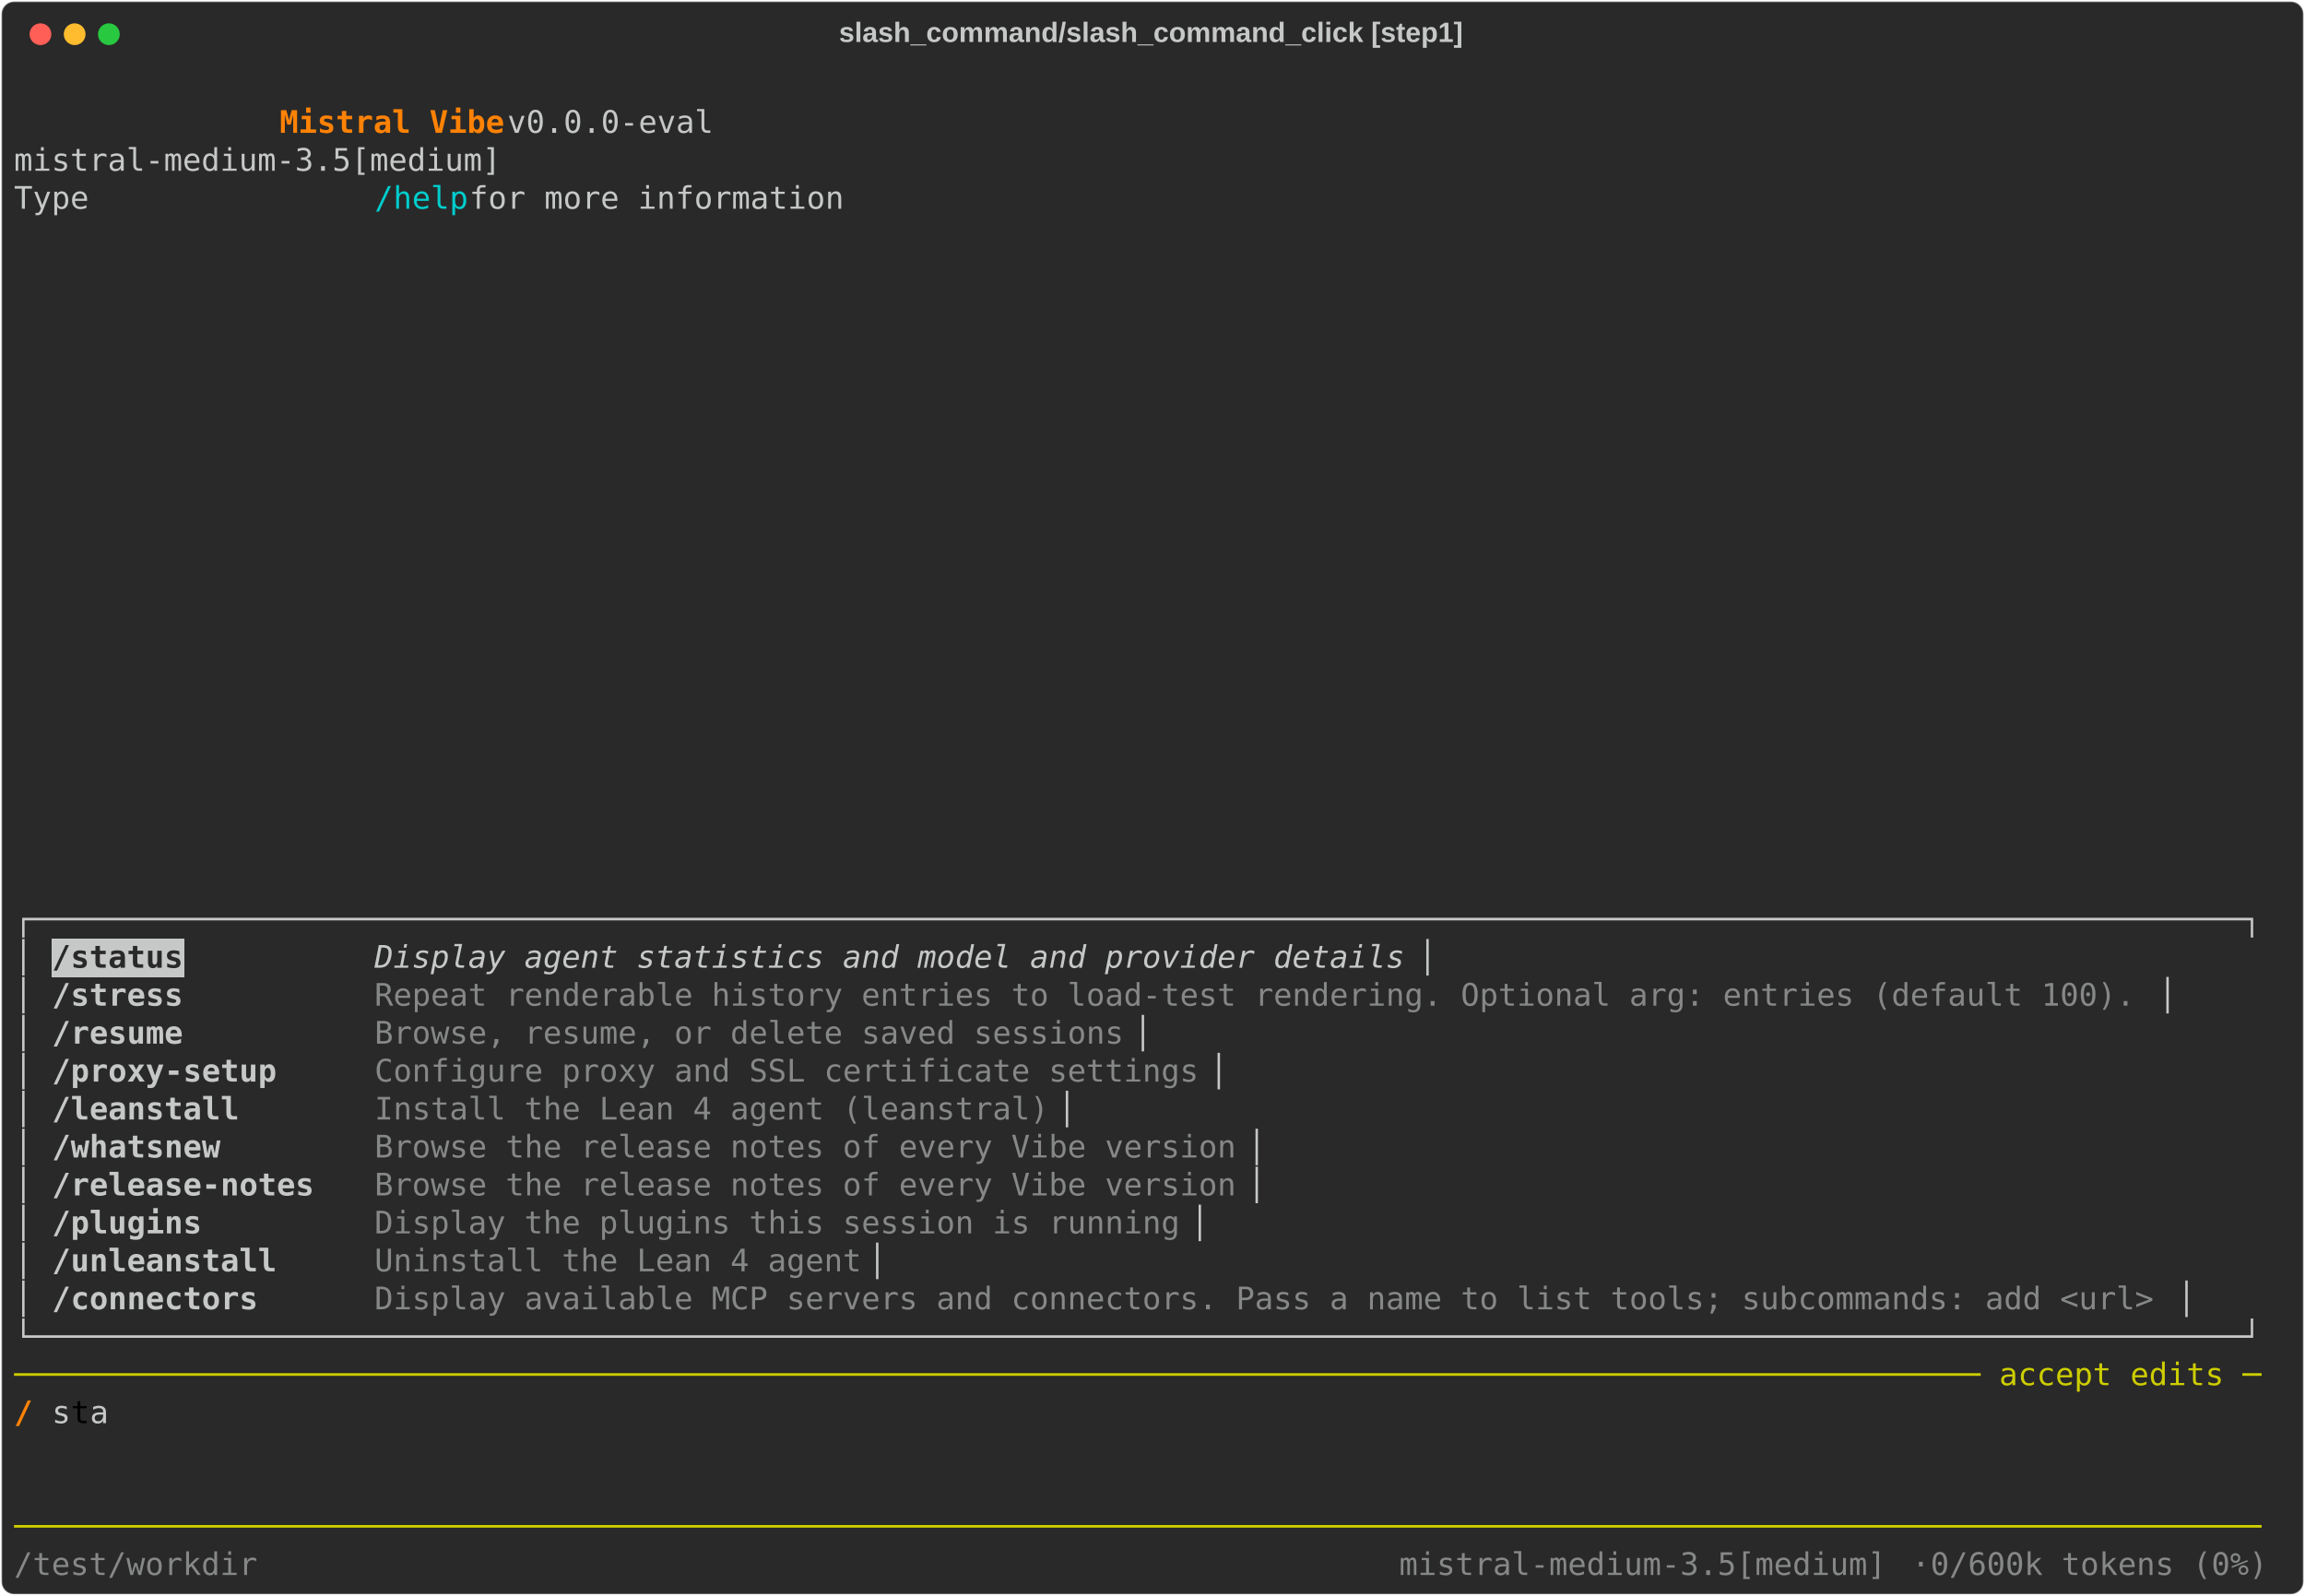
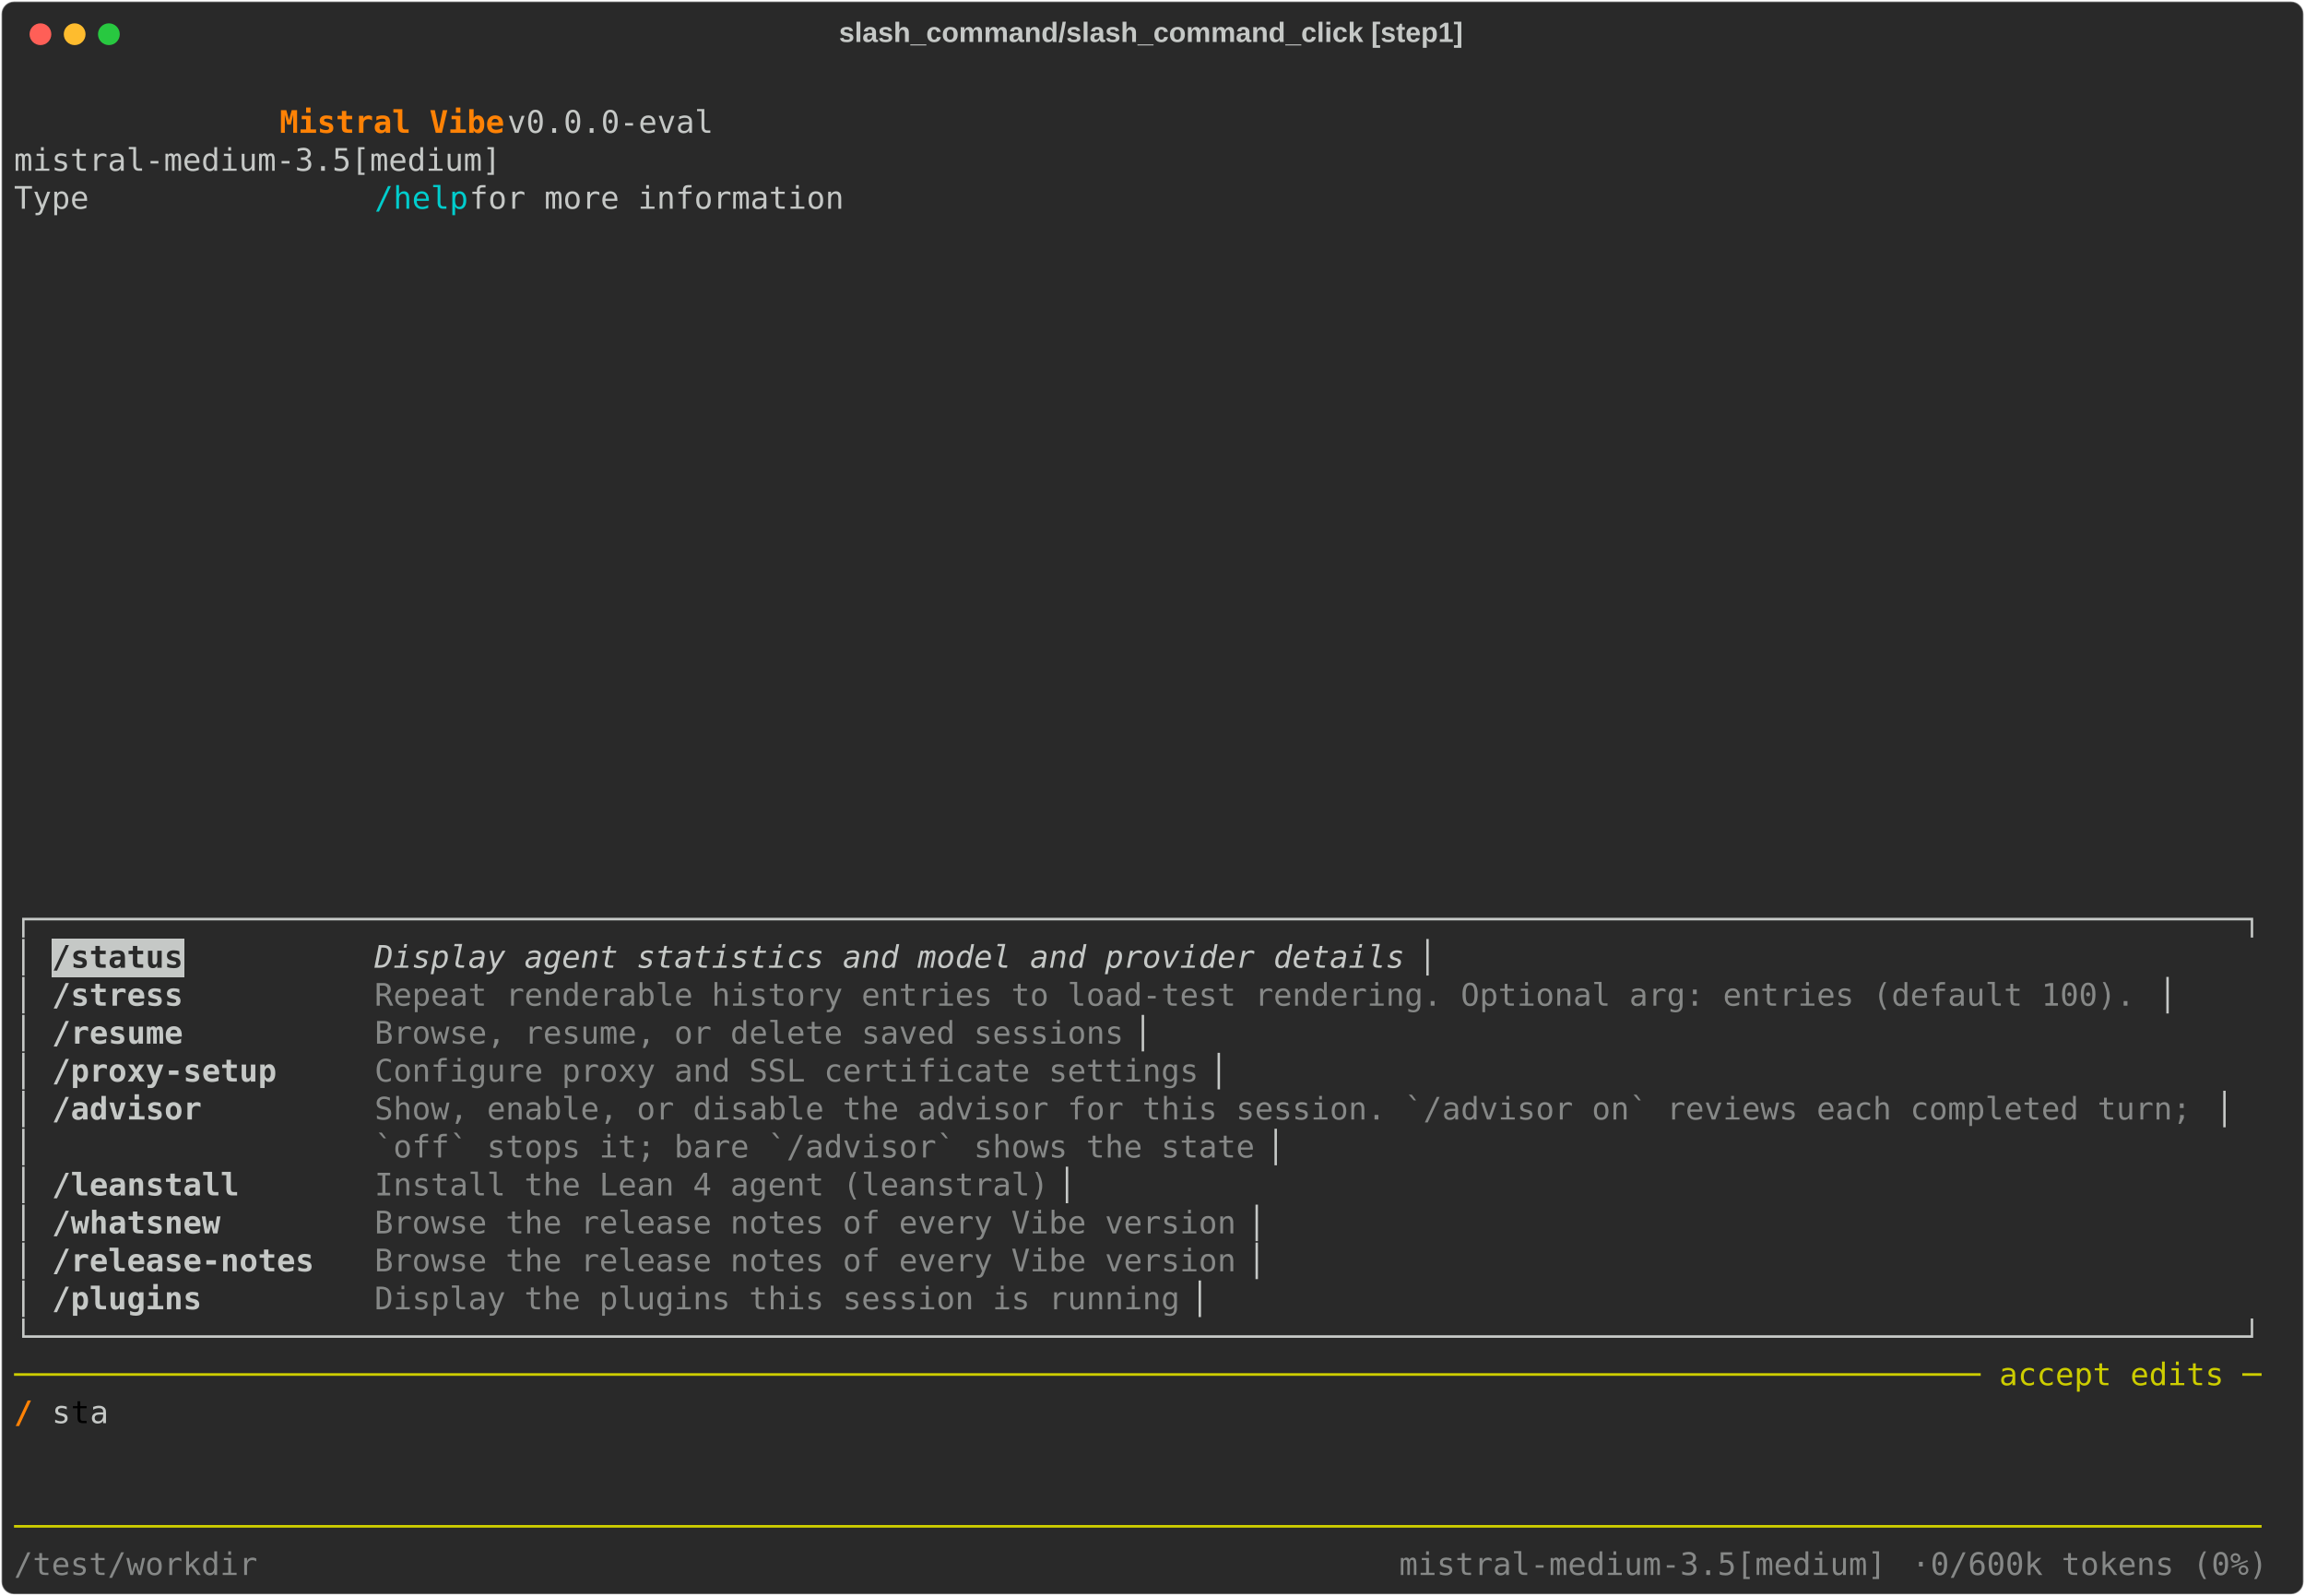
<svg xmlns="http://www.w3.org/2000/svg" class="rich-terminal" viewBox="0 0 1482 1026.0">
  <style>

    @font-face {
        font-family: "Fira Code";
        src: local("FiraCode-Regular"),
                url("https://cdnjs.cloudflare.com/ajax/libs/firacode/6.2.0/woff2/FiraCode-Regular.woff2") format("woff2"),
                url("https://cdnjs.cloudflare.com/ajax/libs/firacode/6.2.0/woff/FiraCode-Regular.woff") format("woff");
        font-style: normal;
        font-weight: 400;
    }
    @font-face {
        font-family: "Fira Code";
        src: local("FiraCode-Bold"),
                url("https://cdnjs.cloudflare.com/ajax/libs/firacode/6.2.0/woff2/FiraCode-Bold.woff2") format("woff2"),
                url("https://cdnjs.cloudflare.com/ajax/libs/firacode/6.2.0/woff/FiraCode-Bold.woff") format("woff");
        font-style: bold;
        font-weight: 700;
    }

    .vibe-matrix {
        font-family: Fira Code, monospace;
        font-size: 20px;
        line-height: 24.4px;
        font-variant-east-asian: full-width;
    }

    .vibe-title {
        font-size: 18px;
        font-weight: bold;
        font-family: arial;
    }

    .vibe-r1 { fill: #c5c8c6 }
.vibe-r2 { fill: #ff8205;font-weight: bold }
.vibe-r3 { fill: #00cdcd }
.vibe-r4 { fill: #292929;font-weight: bold }
.vibe-r5 { fill: #c5c8c6;font-style: italic; }
.vibe-r6 { fill: #c5c8c6;font-weight: bold }
.vibe-r7 { fill: #868887 }
.vibe-r8 { fill: #cdcd00 }
.vibe-r9 { fill: #000000 }
    </style>
  <defs>
    <clipPath id="vibe-clip-terminal">
      <rect x="0" y="0" width="1463.0" height="975.0" />
    </clipPath>
    <clipPath id="vibe-line-0">
      <rect x="0" y="1.5" width="1464" height="24.65" />
    </clipPath>
    <clipPath id="vibe-line-1">
      <rect x="0" y="25.9" width="1464" height="24.65" />
    </clipPath>
    <clipPath id="vibe-line-2">
      <rect x="0" y="50.3" width="1464" height="24.65" />
    </clipPath>
    <clipPath id="vibe-line-3">
      <rect x="0" y="74.7" width="1464" height="24.65" />
    </clipPath>
    <clipPath id="vibe-line-4">
      <rect x="0" y="99.1" width="1464" height="24.65" />
    </clipPath>
    <clipPath id="vibe-line-5">
      <rect x="0" y="123.5" width="1464" height="24.65" />
    </clipPath>
    <clipPath id="vibe-line-6">
      <rect x="0" y="147.9" width="1464" height="24.65" />
    </clipPath>
    <clipPath id="vibe-line-7">
      <rect x="0" y="172.3" width="1464" height="24.65" />
    </clipPath>
    <clipPath id="vibe-line-8">
      <rect x="0" y="196.7" width="1464" height="24.65" />
    </clipPath>
    <clipPath id="vibe-line-9">
      <rect x="0" y="221.1" width="1464" height="24.65" />
    </clipPath>
    <clipPath id="vibe-line-10">
      <rect x="0" y="245.5" width="1464" height="24.65" />
    </clipPath>
    <clipPath id="vibe-line-11">
      <rect x="0" y="269.9" width="1464" height="24.65" />
    </clipPath>
    <clipPath id="vibe-line-12">
      <rect x="0" y="294.3" width="1464" height="24.65" />
    </clipPath>
    <clipPath id="vibe-line-13">
      <rect x="0" y="318.7" width="1464" height="24.65" />
    </clipPath>
    <clipPath id="vibe-line-14">
      <rect x="0" y="343.1" width="1464" height="24.65" />
    </clipPath>
    <clipPath id="vibe-line-15">
      <rect x="0" y="367.5" width="1464" height="24.65" />
    </clipPath>
    <clipPath id="vibe-line-16">
      <rect x="0" y="391.9" width="1464" height="24.65" />
    </clipPath>
    <clipPath id="vibe-line-17">
      <rect x="0" y="416.3" width="1464" height="24.65" />
    </clipPath>
    <clipPath id="vibe-line-18">
      <rect x="0" y="440.7" width="1464" height="24.65" />
    </clipPath>
    <clipPath id="vibe-line-19">
      <rect x="0" y="465.1" width="1464" height="24.65" />
    </clipPath>
    <clipPath id="vibe-line-20">
      <rect x="0" y="489.5" width="1464" height="24.65" />
    </clipPath>
    <clipPath id="vibe-line-21">
      <rect x="0" y="513.9" width="1464" height="24.65" />
    </clipPath>
    <clipPath id="vibe-line-22">
      <rect x="0" y="538.3" width="1464" height="24.65" />
    </clipPath>
    <clipPath id="vibe-line-23">
      <rect x="0" y="562.7" width="1464" height="24.65" />
    </clipPath>
    <clipPath id="vibe-line-24">
      <rect x="0" y="587.1" width="1464" height="24.65" />
    </clipPath>
    <clipPath id="vibe-line-25">
      <rect x="0" y="611.5" width="1464" height="24.65" />
    </clipPath>
    <clipPath id="vibe-line-26">
      <rect x="0" y="635.9" width="1464" height="24.65" />
    </clipPath>
    <clipPath id="vibe-line-27">
      <rect x="0" y="660.3" width="1464" height="24.65" />
    </clipPath>
    <clipPath id="vibe-line-28">
      <rect x="0" y="684.7" width="1464" height="24.65" />
    </clipPath>
    <clipPath id="vibe-line-29">
      <rect x="0" y="709.1" width="1464" height="24.65" />
    </clipPath>
    <clipPath id="vibe-line-30">
      <rect x="0" y="733.5" width="1464" height="24.65" />
    </clipPath>
    <clipPath id="vibe-line-31">
      <rect x="0" y="757.9" width="1464" height="24.65" />
    </clipPath>
    <clipPath id="vibe-line-32">
      <rect x="0" y="782.3" width="1464" height="24.65" />
    </clipPath>
    <clipPath id="vibe-line-33">
      <rect x="0" y="806.7" width="1464" height="24.65" />
    </clipPath>
    <clipPath id="vibe-line-34">
      <rect x="0" y="831.1" width="1464" height="24.65" />
    </clipPath>
    <clipPath id="vibe-line-35">
      <rect x="0" y="855.5" width="1464" height="24.65" />
    </clipPath>
    <clipPath id="vibe-line-36">
      <rect x="0" y="879.9" width="1464" height="24.65" />
    </clipPath>
    <clipPath id="vibe-line-37">
      <rect x="0" y="904.3" width="1464" height="24.65" />
    </clipPath>
    <clipPath id="vibe-line-38">
      <rect x="0" y="928.7" width="1464" height="24.65" />
    </clipPath>
  </defs>
  <rect fill="#292929" stroke="rgba(255,255,255,0.35)" stroke-width="1" x="1" y="1" width="1480" height="1024" rx="8" />
  <text class="vibe-title" fill="#c5c8c6" text-anchor="middle" x="740" y="27">slash_command/slash_command_click [step1]</text>
  <g transform="translate(26,22)">
    <circle cx="0" cy="0" r="7" fill="#ff5f57" />
    <circle cx="22" cy="0" r="7" fill="#febc2e" />
    <circle cx="44" cy="0" r="7" fill="#28c840" />
  </g>
  <g transform="translate(9, 41)" clip-path="url(#vibe-clip-terminal)">
    <rect fill="#c5c8c6" x="24.4" y="562.7" width="85.4" height="24.65" shape-rendering="crispEdges" />
    <g class="vibe-matrix">
      <text class="vibe-r1" x="1464" y="20" textLength="12.2" clip-path="url(#vibe-line-0)">
</text>
      <text class="vibe-r2" x="170.8 183 195.2 207.4 219.6 231.8 244 256.2 268.4 280.6 292.8 305" y="44.4" clip-path="url(#vibe-line-1)" style="font-variant-ligatures:none;font-kerning:none">Mistral Vibe</text>
      <text class="vibe-r1" x="317.2 329.4 341.6 353.8 366 378.2 390.4 402.6 414.8 427 439.2 451.4 463.6 475.8 488 500.2 512.4 524.6 536.8 549 561.2 573.4 585.6 597.8 610 622.2 634.4 646.6 658.8 671 683.2 695.4 707.6 719.8 732 744.2 756.4 768.6 780.8 793 805.2 817.4 829.6 841.8 854 866.2 878.4 890.6 902.8 915 927.2 939.4 951.6 963.8 976 988.2 1000.4 1012.6 1024.8 1037 1049.2 1061.4 1073.6 1085.8 1098 1110.2 1122.4 1134.6 1146.8 1159 1171.2 1183.4 1195.6 1207.8 1220 1232.2 1244.4 1256.6 1268.8 1281 1293.2 1305.4 1317.6 1329.8 1342 1354.2 1366.4 1378.6 1390.8 1403 1415.2 1427.4 1439.6 1451.8" y="44.4" clip-path="url(#vibe-line-1)" style="font-variant-ligatures:none;font-kerning:none"> v0.0.0-eval                                                                                  </text>
      <text class="vibe-r1" x="1464" y="44.4" textLength="12.2" clip-path="url(#vibe-line-1)">
</text>
      <text class="vibe-r1" x="0 12.2 24.4 36.6 48.8 61 73.2 85.4 97.6 109.8 122 134.2 146.4 158.6 170.8 183 195.2 207.4 219.6 231.8 244 256.2 268.4 280.6 292.8 305 317.2 329.4 341.6 353.8 366 378.2 390.4 402.6 414.8 427 439.2 451.4 463.6 475.8 488 500.2 512.4 524.6 536.8 549 561.2 573.4 585.6 597.8 610 622.2 634.4 646.6 658.8 671 683.2 695.4 707.6 719.8 732 744.2 756.4 768.6 780.8 793 805.2 817.4 829.6 841.8 854 866.2 878.4 890.6 902.8 915 927.2 939.4 951.6 963.8 976 988.2 1000.4 1012.6 1024.8 1037 1049.2 1061.4 1073.6 1085.8 1098 1110.2 1122.4 1134.6 1146.8 1159 1171.2 1183.4 1195.6 1207.8 1220 1232.2 1244.4 1256.6 1268.8 1281 1293.2 1305.4 1317.6 1329.8 1342 1354.2 1366.4 1378.6 1390.8 1403 1415.2 1427.4 1439.6 1451.8" y="68.8" clip-path="url(#vibe-line-2)" style="font-variant-ligatures:none;font-kerning:none">              mistral-medium-3.5[medium]                                                                                </text>
      <text class="vibe-r1" x="1464" y="68.8" textLength="12.2" clip-path="url(#vibe-line-2)">
</text>
      <text class="vibe-r1" x="0 12.2 24.4 36.6 48.8 61 73.2 85.4 97.6 109.8 122 134.2 146.4 158.6 170.8 183 195.2 207.4 219.6" y="93.2" clip-path="url(#vibe-line-3)" style="font-variant-ligatures:none;font-kerning:none">              Type </text>
      <text class="vibe-r3" x="231.8 244 256.2 268.4 280.6" y="93.2" clip-path="url(#vibe-line-3)" style="font-variant-ligatures:none;font-kerning:none">/help</text>
      <text class="vibe-r1" x="292.8 305 317.2 329.4 341.6 353.8 366 378.2 390.4 402.6 414.8 427 439.2 451.4 463.6 475.8 488 500.2 512.4 524.6 536.8 549 561.2 573.4 585.6 597.8 610 622.2 634.4 646.6 658.8 671 683.2 695.4 707.6 719.8 732 744.2 756.4 768.6 780.8 793 805.2 817.4 829.6 841.8 854 866.2 878.4 890.6 902.8 915 927.2 939.4 951.6 963.8 976 988.2 1000.4 1012.6 1024.8 1037 1049.2 1061.4 1073.6 1085.8 1098 1110.2 1122.4 1134.6 1146.8 1159 1171.2 1183.4 1195.6 1207.8 1220 1232.2 1244.4 1256.6 1268.8 1281 1293.2 1305.4 1317.6 1329.8 1342 1354.2 1366.4 1378.6 1390.8 1403 1415.2 1427.4 1439.6 1451.8" y="93.2" clip-path="url(#vibe-line-3)" style="font-variant-ligatures:none;font-kerning:none"> for more information                                                                           </text>
      <text class="vibe-r1" x="1464" y="93.2" textLength="12.2" clip-path="url(#vibe-line-3)">
</text>
      <text class="vibe-r1" x="1464" y="117.6" textLength="12.2" clip-path="url(#vibe-line-4)">
</text>
      <text class="vibe-r1" x="1464" y="142" textLength="12.2" clip-path="url(#vibe-line-5)">
</text>
      <text class="vibe-r1" x="1464" y="166.4" textLength="12.2" clip-path="url(#vibe-line-6)">
</text>
      <text class="vibe-r1" x="1464" y="190.8" textLength="12.2" clip-path="url(#vibe-line-7)">
</text>
      <text class="vibe-r1" x="1464" y="215.2" textLength="12.2" clip-path="url(#vibe-line-8)">
</text>
      <text class="vibe-r1" x="1464" y="239.6" textLength="12.2" clip-path="url(#vibe-line-9)">
</text>
      <text class="vibe-r1" x="1464" y="264" textLength="12.2" clip-path="url(#vibe-line-10)">
</text>
      <text class="vibe-r1" x="1464" y="288.4" textLength="12.2" clip-path="url(#vibe-line-11)">
</text>
      <text class="vibe-r1" x="1464" y="312.8" textLength="12.2" clip-path="url(#vibe-line-12)">
</text>
      <text class="vibe-r1" x="1464" y="337.2" textLength="12.2" clip-path="url(#vibe-line-13)">
</text>
      <text class="vibe-r1" x="1464" y="361.6" textLength="12.2" clip-path="url(#vibe-line-14)">
</text>
      <text class="vibe-r1" x="1464" y="386" textLength="12.2" clip-path="url(#vibe-line-15)">
</text>
      <text class="vibe-r1" x="1464" y="410.4" textLength="12.2" clip-path="url(#vibe-line-16)">
</text>
      <text class="vibe-r1" x="1464" y="434.8" textLength="12.2" clip-path="url(#vibe-line-17)">
</text>
      <text class="vibe-r1" x="1464" y="459.2" textLength="12.2" clip-path="url(#vibe-line-18)">
</text>
      <text class="vibe-r1" x="1464" y="483.6" textLength="12.2" clip-path="url(#vibe-line-19)">
</text>
      <text class="vibe-r1" x="1464" y="508" textLength="12.2" clip-path="url(#vibe-line-20)">
</text>
      <text class="vibe-r1" x="1464" y="532.4" textLength="12.2" clip-path="url(#vibe-line-21)">
</text>
      <text class="vibe-r1" x="0 12.2 24.4 36.6 48.8 61 73.2 85.4 97.6 109.8 122 134.2 146.4 158.6 170.8 183 195.2 207.4 219.6 231.8 244 256.2 268.4 280.6 292.8 305 317.2 329.4 341.6 353.8 366 378.2 390.4 402.6 414.8 427 439.2 451.4 463.6 475.8 488 500.2 512.4 524.6 536.8 549 561.2 573.4 585.6 597.8 610 622.2 634.4 646.6 658.8 671 683.2 695.4 707.6 719.8 732 744.2 756.4 768.6 780.8 793 805.2 817.4 829.6 841.8 854 866.2 878.4 890.6 902.8 915 927.2 939.4 951.6 963.8 976 988.2 1000.4 1012.6 1024.8 1037 1049.2 1061.4 1073.6 1085.8 1098 1110.2 1122.4 1134.6 1146.8 1159 1171.2 1183.4 1195.6 1207.8 1220 1232.2 1244.4 1256.6 1268.8 1281 1293.2 1305.4 1317.6 1329.8 1342 1354.2 1366.4 1378.6 1390.8 1403 1415.2 1427.4 1439.6 1451.8" y="556.8" clip-path="url(#vibe-line-22)" style="font-variant-ligatures:none;font-kerning:none">┌──────────────────────────────────────────────────────────────────────────────────────────────────────────────────────┐</text>
      <text class="vibe-r1" x="1464" y="556.8" textLength="12.2" clip-path="url(#vibe-line-22)">
</text>
      <text class="vibe-r1" x="0 12.2" y="581.2" clip-path="url(#vibe-line-23)" style="font-variant-ligatures:none;font-kerning:none">│ </text>
      <text class="vibe-r4" x="24.4 36.6 48.8 61 73.2 85.4 97.6" y="581.2" clip-path="url(#vibe-line-23)" style="font-variant-ligatures:none;font-kerning:none">/status</text>
      <text class="vibe-r5" x="231.8 244 256.2 268.4 280.6 292.8 305 317.2 329.4 341.6 353.8 366 378.2 390.4 402.6 414.8 427 439.2 451.4 463.6 475.8 488 500.2 512.4 524.6 536.8 549 561.2 573.4 585.6 597.8 610 622.2 634.4 646.6 658.8 671 683.2 695.4 707.6 719.8 732 744.2 756.4 768.6 780.8 793 805.2 817.4 829.6 841.8 854 866.2 878.4 890.6" y="581.2" clip-path="url(#vibe-line-23)" style="font-variant-ligatures:none;font-kerning:none">Display agent statistics and model and provider details</text>
      <text class="vibe-r1" x="902.8 915 927.2 939.4 951.6 963.8 976 988.2 1000.4 1012.6 1024.8 1037 1049.2 1061.4 1073.6 1085.8 1098 1110.2 1122.4 1134.6 1146.8 1159 1171.2 1183.4 1195.6 1207.8 1220 1232.2 1244.4 1256.6 1268.8 1281 1293.2 1305.4 1317.6 1329.8 1342 1354.2 1366.4 1378.6 1390.8 1403 1415.2 1427.4 1439.6 1451.8" y="581.2" clip-path="url(#vibe-line-23)" style="font-variant-ligatures:none;font-kerning:none">                                             │</text>
      <text class="vibe-r1" x="1464" y="581.2" textLength="12.2" clip-path="url(#vibe-line-23)">
</text>
      <text class="vibe-r1" x="0 12.2" y="605.6" clip-path="url(#vibe-line-24)" style="font-variant-ligatures:none;font-kerning:none">│ </text>
      <text class="vibe-r6" x="24.4 36.6 48.8 61 73.2 85.4 97.6" y="605.6" clip-path="url(#vibe-line-24)" style="font-variant-ligatures:none;font-kerning:none">/stress</text>
      <text class="vibe-r7" x="231.8 244 256.2 268.4 280.6 292.8 305 317.2 329.4 341.6 353.8 366 378.2 390.4 402.6 414.8 427 439.2 451.4 463.6 475.8 488 500.2 512.4 524.6 536.8 549 561.2 573.4 585.6 597.8 610 622.2 634.4 646.6 658.8 671 683.2 695.4 707.6 719.8 732 744.2 756.4 768.6 780.8 793 805.2 817.4 829.6 841.8 854 866.2 878.4 890.6 902.8 915 927.2 939.4 951.6 963.8 976 988.2 1000.4 1012.6 1024.8 1037 1049.2 1061.4 1073.6 1085.8 1098 1110.2 1122.4 1134.6 1146.8 1159 1171.2 1183.4 1195.6 1207.8 1220 1232.2 1244.4 1256.6 1268.8 1281 1293.2 1305.4 1317.6 1329.8 1342 1354.2 1366.4" y="605.6" clip-path="url(#vibe-line-24)" style="font-variant-ligatures:none;font-kerning:none">Repeat renderable history entries to load-test rendering. Optional arg: entries (default 100).</text>
      <text class="vibe-r1" x="1378.6 1390.8 1403 1415.2 1427.4 1439.6 1451.8" y="605.6" clip-path="url(#vibe-line-24)" style="font-variant-ligatures:none;font-kerning:none">      │</text>
      <text class="vibe-r1" x="1464" y="605.6" textLength="12.2" clip-path="url(#vibe-line-24)">
</text>
      <text class="vibe-r1" x="0 12.2" y="630" clip-path="url(#vibe-line-25)" style="font-variant-ligatures:none;font-kerning:none">│ </text>
      <text class="vibe-r6" x="24.4 36.6 48.8 61 73.2 85.4 97.6" y="630" clip-path="url(#vibe-line-25)" style="font-variant-ligatures:none;font-kerning:none">/resume</text>
      <text class="vibe-r7" x="231.8 244 256.2 268.4 280.6 292.8 305 317.2 329.4 341.6 353.8 366 378.2 390.4 402.6 414.8 427 439.2 451.4 463.6 475.8 488 500.2 512.4 524.6 536.8 549 561.2 573.4 585.6 597.8 610 622.2 634.4 646.6 658.8 671 683.2 695.4 707.6" y="630" clip-path="url(#vibe-line-25)" style="font-variant-ligatures:none;font-kerning:none">Browse, resume, or delete saved sessions</text>
      <text class="vibe-r1" x="719.8 732 744.2 756.4 768.6 780.8 793 805.2 817.4 829.6 841.8 854 866.2 878.4 890.6 902.8 915 927.2 939.4 951.6 963.8 976 988.2 1000.4 1012.6 1024.8 1037 1049.2 1061.4 1073.6 1085.8 1098 1110.2 1122.4 1134.6 1146.8 1159 1171.2 1183.4 1195.6 1207.8 1220 1232.2 1244.4 1256.6 1268.8 1281 1293.2 1305.4 1317.6 1329.8 1342 1354.2 1366.4 1378.6 1390.8 1403 1415.2 1427.4 1439.6 1451.8" y="630" clip-path="url(#vibe-line-25)" style="font-variant-ligatures:none;font-kerning:none">                                                            │</text>
      <text class="vibe-r1" x="1464" y="630" textLength="12.2" clip-path="url(#vibe-line-25)">
</text>
      <text class="vibe-r1" x="0 12.2" y="654.4" clip-path="url(#vibe-line-26)" style="font-variant-ligatures:none;font-kerning:none">│ </text>
      <text class="vibe-r6" x="24.4 36.6 48.8 61 73.2 85.4 97.6 109.8 122 134.2 146.4 158.6" y="654.4" clip-path="url(#vibe-line-26)" style="font-variant-ligatures:none;font-kerning:none">/proxy-setup</text>
      <text class="vibe-r7" x="231.8 244 256.2 268.4 280.6 292.8 305 317.2 329.4 341.6 353.8 366 378.2 390.4 402.6 414.8 427 439.2 451.4 463.6 475.8 488 500.2 512.4 524.6 536.8 549 561.2 573.4 585.6 597.8 610 622.2 634.4 646.6 658.8 671 683.2 695.4 707.6 719.8 732 744.2 756.4" y="654.4" clip-path="url(#vibe-line-26)" style="font-variant-ligatures:none;font-kerning:none">Configure proxy and SSL certificate settings</text>
      <text class="vibe-r1" x="768.6 780.8 793 805.2 817.4 829.6 841.8 854 866.2 878.4 890.6 902.8 915 927.2 939.4 951.6 963.8 976 988.2 1000.4 1012.6 1024.8 1037 1049.2 1061.4 1073.6 1085.8 1098 1110.2 1122.4 1134.6 1146.8 1159 1171.2 1183.4 1195.6 1207.8 1220 1232.2 1244.4 1256.6 1268.8 1281 1293.2 1305.4 1317.6 1329.8 1342 1354.2 1366.4 1378.6 1390.8 1403 1415.2 1427.4 1439.6 1451.8" y="654.4" clip-path="url(#vibe-line-26)" style="font-variant-ligatures:none;font-kerning:none">                                                        │</text>
      <text class="vibe-r1" x="1464" y="654.4" textLength="12.2" clip-path="url(#vibe-line-26)">
</text>
      <text class="vibe-r1" x="0 12.2" y="678.8" clip-path="url(#vibe-line-27)" style="font-variant-ligatures:none;font-kerning:none">│ </text>
-       <text class="vibe-r6" x="24.4 36.6 48.8 61 73.2 85.4 97.6 109.8 122 134.2" y="678.8" clip-path="url(#vibe-line-27)" style="font-variant-ligatures:none;font-kerning:none">/leanstall</text>
-       <text class="vibe-r7" x="231.8 244 256.2 268.4 280.6 292.8 305 317.2 329.4 341.6 353.8 366 378.2 390.4 402.6 414.8 427 439.2 451.4 463.6 475.8 488 500.2 512.4 524.6 536.8 549 561.2 573.4 585.6 597.8 610 622.2 634.4 646.6 658.8" y="678.8" clip-path="url(#vibe-line-27)" style="font-variant-ligatures:none;font-kerning:none">Install the Lean 4 agent (leanstral)</text>
-       <text class="vibe-r1" x="671 683.2 695.4 707.6 719.8 732 744.2 756.4 768.6 780.8 793 805.2 817.4 829.6 841.8 854 866.2 878.4 890.6 902.8 915 927.2 939.4 951.6 963.8 976 988.2 1000.4 1012.6 1024.8 1037 1049.2 1061.4 1073.6 1085.8 1098 1110.2 1122.4 1134.6 1146.8 1159 1171.2 1183.4 1195.6 1207.8 1220 1232.2 1244.4 1256.6 1268.8 1281 1293.2 1305.4 1317.6 1329.8 1342 1354.2 1366.4 1378.6 1390.8 1403 1415.2 1427.4 1439.6 1451.8" y="678.8" clip-path="url(#vibe-line-27)" style="font-variant-ligatures:none;font-kerning:none">                                                                │</text>
+       <text class="vibe-r6" x="24.4 36.6 48.8 61 73.2 85.4 97.6 109.8" y="678.8" clip-path="url(#vibe-line-27)" style="font-variant-ligatures:none;font-kerning:none">/advisor</text>
+       <text class="vibe-r7" x="231.8 244 256.2 268.4 280.6 292.8 305 317.2 329.4 341.6 353.8 366 378.2 390.4 402.6 414.8 427 439.2 451.4 463.6 475.8 488 500.2 512.4 524.6 536.8 549 561.2 573.4 585.6 597.8 610 622.2 634.4 646.6 658.8 671 683.2 695.4 707.6 719.8 732 744.2 756.4 768.6 780.8 793 805.2 817.4 829.6 841.8 854 866.2 878.4 890.6 902.8 915 927.2 939.4 951.6 963.8 976 988.2 1000.4 1012.6 1024.8 1037 1049.2 1061.4 1073.6 1085.8 1098 1110.2 1122.4 1134.6 1146.8 1159 1171.2 1183.4 1195.6 1207.8 1220 1232.2 1244.4 1256.6 1268.8 1281 1293.2 1305.4 1317.6 1329.8 1342 1354.2 1366.4 1378.6 1390.8 1403" y="678.8" clip-path="url(#vibe-line-27)" style="font-variant-ligatures:none;font-kerning:none">Show, enable, or disable the advisor for this session. `/advisor on` reviews each completed turn;</text>
+       <text class="vibe-r1" x="1415.2 1427.4 1439.6 1451.8" y="678.8" clip-path="url(#vibe-line-27)" style="font-variant-ligatures:none;font-kerning:none">   │</text>
      <text class="vibe-r1" x="1464" y="678.8" textLength="12.2" clip-path="url(#vibe-line-27)">
</text>
-       <text class="vibe-r1" x="0 12.2" y="703.2" clip-path="url(#vibe-line-28)" style="font-variant-ligatures:none;font-kerning:none">│ </text>
-       <text class="vibe-r6" x="24.4 36.6 48.8 61 73.2 85.4 97.6 109.8 122" y="703.2" clip-path="url(#vibe-line-28)" style="font-variant-ligatures:none;font-kerning:none">/whatsnew</text>
-       <text class="vibe-r7" x="231.8 244 256.2 268.4 280.6 292.8 305 317.2 329.4 341.6 353.8 366 378.2 390.4 402.6 414.8 427 439.2 451.4 463.6 475.8 488 500.2 512.4 524.6 536.8 549 561.2 573.4 585.6 597.8 610 622.2 634.4 646.6 658.8 671 683.2 695.4 707.6 719.8 732 744.2 756.4 768.6 780.8" y="703.2" clip-path="url(#vibe-line-28)" style="font-variant-ligatures:none;font-kerning:none">Browse the release notes of every Vibe version</text>
-       <text class="vibe-r1" x="793 805.2 817.4 829.6 841.8 854 866.2 878.4 890.6 902.8 915 927.2 939.4 951.6 963.8 976 988.2 1000.4 1012.6 1024.8 1037 1049.2 1061.4 1073.6 1085.8 1098 1110.2 1122.4 1134.6 1146.8 1159 1171.2 1183.4 1195.6 1207.8 1220 1232.2 1244.4 1256.6 1268.8 1281 1293.2 1305.4 1317.6 1329.8 1342 1354.2 1366.4 1378.6 1390.8 1403 1415.2 1427.4 1439.6 1451.8" y="703.2" clip-path="url(#vibe-line-28)" style="font-variant-ligatures:none;font-kerning:none">                                                      │</text>
+       <text class="vibe-r1" x="0 12.2 24.4 36.6 48.8 61 73.2 85.4 97.6 109.8 122 134.2 146.4 158.6 170.8 183 195.2 207.4 219.6" y="703.2" clip-path="url(#vibe-line-28)" style="font-variant-ligatures:none;font-kerning:none">│                  </text>
+       <text class="vibe-r7" x="231.8 244 256.2 268.4 280.6 292.8 305 317.2 329.4 341.6 353.8 366 378.2 390.4 402.6 414.8 427 439.2 451.4 463.6 475.8 488 500.2 512.4 524.6 536.8 549 561.2 573.4 585.6 597.8 610 622.2 634.4 646.6 658.8 671 683.2 695.4 707.6 719.8 732 744.2 756.4 768.6 780.8 793" y="703.2" clip-path="url(#vibe-line-28)" style="font-variant-ligatures:none;font-kerning:none">`off` stops it; bare `/advisor` shows the state</text>
+       <text class="vibe-r1" x="805.2 817.4 829.6 841.8 854 866.2 878.4 890.6 902.8 915 927.2 939.4 951.6 963.8 976 988.2 1000.4 1012.6 1024.8 1037 1049.2 1061.4 1073.6 1085.8 1098 1110.2 1122.4 1134.6 1146.8 1159 1171.2 1183.4 1195.6 1207.8 1220 1232.2 1244.4 1256.6 1268.8 1281 1293.2 1305.4 1317.6 1329.8 1342 1354.2 1366.4 1378.6 1390.8 1403 1415.2 1427.4 1439.6 1451.8" y="703.2" clip-path="url(#vibe-line-28)" style="font-variant-ligatures:none;font-kerning:none">                                                     │</text>
      <text class="vibe-r1" x="1464" y="703.2" textLength="12.2" clip-path="url(#vibe-line-28)">
</text>
      <text class="vibe-r1" x="0 12.2" y="727.6" clip-path="url(#vibe-line-29)" style="font-variant-ligatures:none;font-kerning:none">│ </text>
-       <text class="vibe-r6" x="24.4 36.6 48.8 61 73.2 85.4 97.6 109.8 122 134.2 146.4 158.6 170.8 183" y="727.6" clip-path="url(#vibe-line-29)" style="font-variant-ligatures:none;font-kerning:none">/release-notes</text>
-       <text class="vibe-r7" x="231.8 244 256.2 268.4 280.6 292.8 305 317.2 329.4 341.6 353.8 366 378.2 390.4 402.6 414.8 427 439.2 451.4 463.6 475.8 488 500.2 512.4 524.6 536.8 549 561.2 573.4 585.6 597.8 610 622.2 634.4 646.6 658.8 671 683.2 695.4 707.6 719.8 732 744.2 756.4 768.6 780.8" y="727.6" clip-path="url(#vibe-line-29)" style="font-variant-ligatures:none;font-kerning:none">Browse the release notes of every Vibe version</text>
-       <text class="vibe-r1" x="793 805.2 817.4 829.6 841.8 854 866.2 878.4 890.6 902.8 915 927.2 939.4 951.6 963.8 976 988.2 1000.4 1012.6 1024.8 1037 1049.2 1061.4 1073.6 1085.8 1098 1110.2 1122.4 1134.6 1146.8 1159 1171.2 1183.4 1195.6 1207.8 1220 1232.2 1244.4 1256.6 1268.8 1281 1293.2 1305.4 1317.6 1329.8 1342 1354.2 1366.4 1378.6 1390.8 1403 1415.2 1427.4 1439.6 1451.8" y="727.6" clip-path="url(#vibe-line-29)" style="font-variant-ligatures:none;font-kerning:none">                                                      │</text>
+       <text class="vibe-r6" x="24.4 36.6 48.8 61 73.2 85.4 97.6 109.8 122 134.2" y="727.6" clip-path="url(#vibe-line-29)" style="font-variant-ligatures:none;font-kerning:none">/leanstall</text>
+       <text class="vibe-r7" x="231.8 244 256.2 268.4 280.6 292.8 305 317.2 329.4 341.6 353.8 366 378.2 390.4 402.6 414.8 427 439.2 451.4 463.6 475.8 488 500.2 512.4 524.6 536.8 549 561.2 573.4 585.6 597.8 610 622.2 634.4 646.6 658.8" y="727.6" clip-path="url(#vibe-line-29)" style="font-variant-ligatures:none;font-kerning:none">Install the Lean 4 agent (leanstral)</text>
+       <text class="vibe-r1" x="671 683.2 695.4 707.6 719.8 732 744.2 756.4 768.6 780.8 793 805.2 817.4 829.6 841.8 854 866.2 878.4 890.6 902.8 915 927.2 939.4 951.6 963.8 976 988.2 1000.4 1012.6 1024.8 1037 1049.2 1061.4 1073.6 1085.8 1098 1110.2 1122.4 1134.6 1146.8 1159 1171.2 1183.4 1195.6 1207.8 1220 1232.2 1244.4 1256.6 1268.8 1281 1293.2 1305.4 1317.6 1329.8 1342 1354.2 1366.4 1378.6 1390.8 1403 1415.2 1427.4 1439.6 1451.8" y="727.6" clip-path="url(#vibe-line-29)" style="font-variant-ligatures:none;font-kerning:none">                                                                │</text>
      <text class="vibe-r1" x="1464" y="727.6" textLength="12.2" clip-path="url(#vibe-line-29)">
</text>
      <text class="vibe-r1" x="0 12.2" y="752" clip-path="url(#vibe-line-30)" style="font-variant-ligatures:none;font-kerning:none">│ </text>
-       <text class="vibe-r6" x="24.4 36.6 48.8 61 73.2 85.4 97.6 109.8" y="752" clip-path="url(#vibe-line-30)" style="font-variant-ligatures:none;font-kerning:none">/plugins</text>
-       <text class="vibe-r7" x="231.8 244 256.2 268.4 280.6 292.8 305 317.2 329.4 341.6 353.8 366 378.2 390.4 402.6 414.8 427 439.2 451.4 463.6 475.8 488 500.2 512.4 524.6 536.8 549 561.2 573.4 585.6 597.8 610 622.2 634.4 646.6 658.8 671 683.2 695.4 707.6 719.8 732 744.2" y="752" clip-path="url(#vibe-line-30)" style="font-variant-ligatures:none;font-kerning:none">Display the plugins this session is running</text>
-       <text class="vibe-r1" x="756.4 768.6 780.8 793 805.2 817.4 829.6 841.8 854 866.2 878.4 890.6 902.8 915 927.2 939.4 951.6 963.8 976 988.2 1000.4 1012.6 1024.8 1037 1049.2 1061.4 1073.6 1085.8 1098 1110.2 1122.4 1134.6 1146.8 1159 1171.2 1183.4 1195.6 1207.8 1220 1232.2 1244.4 1256.6 1268.8 1281 1293.2 1305.4 1317.6 1329.8 1342 1354.2 1366.4 1378.6 1390.8 1403 1415.2 1427.4 1439.6 1451.8" y="752" clip-path="url(#vibe-line-30)" style="font-variant-ligatures:none;font-kerning:none">                                                         │</text>
+       <text class="vibe-r6" x="24.4 36.6 48.8 61 73.2 85.4 97.6 109.8 122" y="752" clip-path="url(#vibe-line-30)" style="font-variant-ligatures:none;font-kerning:none">/whatsnew</text>
+       <text class="vibe-r7" x="231.8 244 256.2 268.4 280.6 292.8 305 317.2 329.4 341.6 353.8 366 378.2 390.4 402.6 414.8 427 439.2 451.4 463.6 475.8 488 500.2 512.4 524.6 536.8 549 561.2 573.4 585.6 597.8 610 622.2 634.4 646.6 658.8 671 683.2 695.4 707.6 719.8 732 744.2 756.4 768.6 780.8" y="752" clip-path="url(#vibe-line-30)" style="font-variant-ligatures:none;font-kerning:none">Browse the release notes of every Vibe version</text>
+       <text class="vibe-r1" x="793 805.2 817.4 829.6 841.8 854 866.2 878.4 890.6 902.8 915 927.2 939.4 951.6 963.8 976 988.2 1000.4 1012.6 1024.8 1037 1049.2 1061.4 1073.6 1085.8 1098 1110.2 1122.4 1134.6 1146.8 1159 1171.2 1183.4 1195.6 1207.8 1220 1232.2 1244.4 1256.6 1268.8 1281 1293.2 1305.4 1317.6 1329.8 1342 1354.2 1366.4 1378.6 1390.8 1403 1415.2 1427.4 1439.6 1451.8" y="752" clip-path="url(#vibe-line-30)" style="font-variant-ligatures:none;font-kerning:none">                                                      │</text>
      <text class="vibe-r1" x="1464" y="752" textLength="12.2" clip-path="url(#vibe-line-30)">
</text>
      <text class="vibe-r1" x="0 12.2" y="776.4" clip-path="url(#vibe-line-31)" style="font-variant-ligatures:none;font-kerning:none">│ </text>
-       <text class="vibe-r6" x="24.4 36.6 48.8 61 73.2 85.4 97.6 109.8 122 134.2 146.4 158.6" y="776.4" clip-path="url(#vibe-line-31)" style="font-variant-ligatures:none;font-kerning:none">/unleanstall</text>
-       <text class="vibe-r7" x="231.8 244 256.2 268.4 280.6 292.8 305 317.2 329.4 341.6 353.8 366 378.2 390.4 402.6 414.8 427 439.2 451.4 463.6 475.8 488 500.2 512.4 524.6 536.8" y="776.4" clip-path="url(#vibe-line-31)" style="font-variant-ligatures:none;font-kerning:none">Uninstall the Lean 4 agent</text>
-       <text class="vibe-r1" x="549 561.2 573.4 585.6 597.8 610 622.2 634.4 646.6 658.8 671 683.2 695.4 707.6 719.8 732 744.2 756.4 768.6 780.8 793 805.2 817.4 829.6 841.8 854 866.2 878.4 890.6 902.8 915 927.2 939.4 951.6 963.8 976 988.2 1000.4 1012.6 1024.8 1037 1049.2 1061.4 1073.6 1085.8 1098 1110.2 1122.4 1134.6 1146.8 1159 1171.2 1183.4 1195.6 1207.8 1220 1232.2 1244.4 1256.6 1268.8 1281 1293.2 1305.4 1317.6 1329.8 1342 1354.2 1366.4 1378.6 1390.8 1403 1415.2 1427.4 1439.6 1451.8" y="776.4" clip-path="url(#vibe-line-31)" style="font-variant-ligatures:none;font-kerning:none">                                                                          │</text>
+       <text class="vibe-r6" x="24.4 36.6 48.8 61 73.2 85.4 97.6 109.8 122 134.2 146.4 158.6 170.8 183" y="776.4" clip-path="url(#vibe-line-31)" style="font-variant-ligatures:none;font-kerning:none">/release-notes</text>
+       <text class="vibe-r7" x="231.8 244 256.2 268.4 280.6 292.8 305 317.2 329.4 341.6 353.8 366 378.2 390.4 402.6 414.8 427 439.2 451.4 463.6 475.8 488 500.2 512.4 524.6 536.8 549 561.2 573.4 585.6 597.8 610 622.2 634.4 646.6 658.8 671 683.2 695.4 707.6 719.8 732 744.2 756.4 768.6 780.8" y="776.4" clip-path="url(#vibe-line-31)" style="font-variant-ligatures:none;font-kerning:none">Browse the release notes of every Vibe version</text>
+       <text class="vibe-r1" x="793 805.2 817.4 829.6 841.8 854 866.2 878.4 890.6 902.8 915 927.2 939.4 951.6 963.8 976 988.2 1000.4 1012.6 1024.8 1037 1049.2 1061.4 1073.6 1085.8 1098 1110.2 1122.4 1134.6 1146.8 1159 1171.2 1183.4 1195.6 1207.8 1220 1232.2 1244.4 1256.6 1268.8 1281 1293.2 1305.4 1317.6 1329.8 1342 1354.2 1366.4 1378.6 1390.8 1403 1415.2 1427.4 1439.6 1451.8" y="776.4" clip-path="url(#vibe-line-31)" style="font-variant-ligatures:none;font-kerning:none">                                                      │</text>
      <text class="vibe-r1" x="1464" y="776.4" textLength="12.2" clip-path="url(#vibe-line-31)">
</text>
      <text class="vibe-r1" x="0 12.2" y="800.8" clip-path="url(#vibe-line-32)" style="font-variant-ligatures:none;font-kerning:none">│ </text>
-       <text class="vibe-r6" x="24.4 36.6 48.8 61 73.2 85.4 97.6 109.8 122 134.2 146.4" y="800.8" clip-path="url(#vibe-line-32)" style="font-variant-ligatures:none;font-kerning:none">/connectors</text>
-       <text class="vibe-r7" x="231.8 244 256.2 268.4 280.6 292.8 305 317.2 329.4 341.6 353.8 366 378.2 390.4 402.6 414.8 427 439.2 451.4 463.6 475.8 488 500.2 512.4 524.6 536.8 549 561.2 573.4 585.6 597.8 610 622.2 634.4 646.6 658.8 671 683.2 695.4 707.6 719.8 732 744.2 756.4 768.6 780.8 793 805.2 817.4 829.6 841.8 854 866.2 878.4 890.6 902.8 915 927.2 939.4 951.6 963.8 976 988.2 1000.4 1012.6 1024.8 1037 1049.2 1061.4 1073.6 1085.8 1098 1110.2 1122.4 1134.6 1146.8 1159 1171.2 1183.4 1195.6 1207.8 1220 1232.2 1244.4 1256.6 1268.8 1281 1293.2 1305.4 1317.6 1329.8 1342 1354.2 1366.4 1378.6" y="800.8" clip-path="url(#vibe-line-32)" style="font-variant-ligatures:none;font-kerning:none">Display available MCP servers and connectors. Pass a name to list tools; subcommands: add &lt;url&gt;</text>
-       <text class="vibe-r1" x="1390.8 1403 1415.2 1427.4 1439.6 1451.8" y="800.8" clip-path="url(#vibe-line-32)" style="font-variant-ligatures:none;font-kerning:none">     │</text>
+       <text class="vibe-r6" x="24.4 36.6 48.8 61 73.2 85.4 97.6 109.8" y="800.8" clip-path="url(#vibe-line-32)" style="font-variant-ligatures:none;font-kerning:none">/plugins</text>
+       <text class="vibe-r7" x="231.8 244 256.2 268.4 280.6 292.8 305 317.2 329.4 341.6 353.8 366 378.2 390.4 402.6 414.8 427 439.2 451.4 463.6 475.8 488 500.2 512.4 524.6 536.8 549 561.2 573.4 585.6 597.8 610 622.2 634.4 646.6 658.8 671 683.2 695.4 707.6 719.8 732 744.2" y="800.8" clip-path="url(#vibe-line-32)" style="font-variant-ligatures:none;font-kerning:none">Display the plugins this session is running</text>
+       <text class="vibe-r1" x="756.4 768.6 780.8 793 805.2 817.4 829.6 841.8 854 866.2 878.4 890.6 902.8 915 927.2 939.4 951.6 963.8 976 988.2 1000.4 1012.6 1024.8 1037 1049.2 1061.4 1073.6 1085.8 1098 1110.2 1122.4 1134.6 1146.8 1159 1171.2 1183.4 1195.6 1207.8 1220 1232.2 1244.4 1256.6 1268.8 1281 1293.2 1305.4 1317.6 1329.8 1342 1354.2 1366.4 1378.6 1390.8 1403 1415.2 1427.4 1439.6 1451.8" y="800.8" clip-path="url(#vibe-line-32)" style="font-variant-ligatures:none;font-kerning:none">                                                         │</text>
      <text class="vibe-r1" x="1464" y="800.8" textLength="12.2" clip-path="url(#vibe-line-32)">
</text>
      <text class="vibe-r1" x="0 12.2 24.4 36.6 48.8 61 73.2 85.4 97.6 109.8 122 134.2 146.4 158.6 170.8 183 195.2 207.4 219.6 231.8 244 256.2 268.4 280.6 292.8 305 317.2 329.4 341.6 353.8 366 378.2 390.4 402.6 414.8 427 439.2 451.4 463.6 475.8 488 500.2 512.4 524.6 536.8 549 561.2 573.4 585.6 597.8 610 622.2 634.4 646.6 658.8 671 683.2 695.4 707.6 719.8 732 744.2 756.4 768.6 780.8 793 805.2 817.4 829.6 841.8 854 866.2 878.4 890.6 902.8 915 927.2 939.4 951.6 963.8 976 988.2 1000.4 1012.6 1024.8 1037 1049.2 1061.4 1073.6 1085.8 1098 1110.2 1122.4 1134.6 1146.8 1159 1171.2 1183.4 1195.6 1207.8 1220 1232.2 1244.4 1256.6 1268.8 1281 1293.2 1305.4 1317.6 1329.8 1342 1354.2 1366.4 1378.6 1390.8 1403 1415.2 1427.4 1439.6 1451.8" y="825.2" clip-path="url(#vibe-line-33)" style="font-variant-ligatures:none;font-kerning:none">└──────────────────────────────────────────────────────────────────────────────────────────────────────────────────────┘</text>
      <text class="vibe-r1" x="1464" y="825.2" textLength="12.2" clip-path="url(#vibe-line-33)">
</text>
      <text class="vibe-r8" x="0 12.2 24.4 36.6 48.8 61 73.2 85.4 97.6 109.8 122 134.2 146.4 158.6 170.8 183 195.2 207.4 219.6 231.8 244 256.2 268.4 280.6 292.8 305 317.2 329.4 341.6 353.8 366 378.2 390.4 402.6 414.8 427 439.2 451.4 463.6 475.8 488 500.2 512.4 524.6 536.8 549 561.2 573.4 585.6 597.8 610 622.2 634.4 646.6 658.8 671 683.2 695.4 707.6 719.8 732 744.2 756.4 768.6 780.8 793 805.2 817.4 829.6 841.8 854 866.2 878.4 890.6 902.8 915 927.2 939.4 951.6 963.8 976 988.2 1000.4 1012.6 1024.8 1037 1049.2 1061.4 1073.6 1085.8 1098 1110.2 1122.4 1134.6 1146.8 1159 1171.2 1183.4 1195.6 1207.8 1220 1232.2 1244.4 1256.6 1268.8 1281 1293.2 1305.4 1317.6 1329.8 1342 1354.2 1366.4 1378.6 1390.8 1403 1415.2 1427.4 1439.6 1451.8" y="849.6" clip-path="url(#vibe-line-34)" style="font-variant-ligatures:none;font-kerning:none">───────────────────────────────────────────────────────────────────────────────────────────────────────── accept edits ─</text>
      <text class="vibe-r1" x="1464" y="849.6" textLength="12.2" clip-path="url(#vibe-line-34)">
</text>
      <text class="vibe-r2" x="0 12.2" y="874" clip-path="url(#vibe-line-35)" style="font-variant-ligatures:none;font-kerning:none">/ </text>
      <text class="vibe-r1" x="24.4" y="874" textLength="12.2" clip-path="url(#vibe-line-35)">s</text>
      <text class="vibe-r9" x="36.6" y="874" textLength="12.2" clip-path="url(#vibe-line-35)">t</text>
      <text class="vibe-r1" x="48.8 61 73.2 85.4 97.6 109.8 122 134.2 146.4 158.6 170.8 183 195.2 207.4 219.6 231.8 244 256.2 268.4 280.6 292.8 305 317.2 329.4 341.6 353.8 366 378.2 390.4 402.6 414.8 427 439.2 451.4 463.6 475.8 488 500.2 512.4 524.6 536.8 549 561.2 573.4 585.6 597.8 610 622.2 634.4 646.6 658.8 671 683.2 695.4 707.6 719.8 732 744.2 756.4 768.6 780.8 793 805.2 817.4 829.6 841.8 854 866.2 878.4 890.6 902.8 915 927.2 939.4 951.6 963.8 976 988.2 1000.4 1012.6 1024.8 1037 1049.2 1061.4 1073.6 1085.8 1098 1110.2 1122.4 1134.6 1146.8 1159 1171.2 1183.4 1195.6 1207.8 1220 1232.2 1244.4 1256.6 1268.8 1281 1293.2 1305.4 1317.6 1329.8 1342 1354.2 1366.4 1378.6 1390.8 1403 1415.2 1427.4 1439.6 1451.8" y="874" clip-path="url(#vibe-line-35)" style="font-variant-ligatures:none;font-kerning:none">a                                                                                                                   </text>
      <text class="vibe-r1" x="1464" y="874" textLength="12.2" clip-path="url(#vibe-line-35)">
</text>
      <text class="vibe-r1" x="1464" y="898.4" textLength="12.2" clip-path="url(#vibe-line-36)">
</text>
      <text class="vibe-r1" x="1464" y="922.8" textLength="12.2" clip-path="url(#vibe-line-37)">
</text>
      <text class="vibe-r8" x="0 12.2 24.4 36.6 48.8 61 73.2 85.4 97.6 109.8 122 134.2 146.4 158.6 170.8 183 195.2 207.4 219.6 231.8 244 256.2 268.4 280.6 292.8 305 317.2 329.4 341.6 353.8 366 378.2 390.4 402.6 414.8 427 439.2 451.4 463.6 475.8 488 500.2 512.4 524.6 536.8 549 561.2 573.4 585.6 597.8 610 622.2 634.4 646.6 658.8 671 683.2 695.4 707.6 719.8 732 744.2 756.4 768.6 780.8 793 805.2 817.4 829.6 841.8 854 866.2 878.4 890.6 902.8 915 927.2 939.4 951.6 963.8 976 988.2 1000.4 1012.6 1024.8 1037 1049.2 1061.4 1073.6 1085.8 1098 1110.2 1122.4 1134.6 1146.8 1159 1171.2 1183.4 1195.6 1207.8 1220 1232.2 1244.4 1256.6 1268.8 1281 1293.2 1305.4 1317.6 1329.8 1342 1354.2 1366.4 1378.6 1390.8 1403 1415.2 1427.4 1439.6 1451.8" y="947.2" clip-path="url(#vibe-line-38)" style="font-variant-ligatures:none;font-kerning:none">────────────────────────────────────────────────────────────────────────────────────────────────────────────────────────</text>
      <text class="vibe-r1" x="1464" y="947.2" textLength="12.2" clip-path="url(#vibe-line-38)">
</text>
      <text class="vibe-r7" x="0 12.2 24.4 36.6 48.8 61 73.2 85.4 97.6 109.8 122 134.2 146.4" y="971.6" clip-path="url(#vibe-line-39)" style="font-variant-ligatures:none;font-kerning:none">/test/workdir</text>
      <text class="vibe-r7" x="890.6 902.8 915 927.2 939.4 951.6 963.8 976 988.2 1000.4 1012.6 1024.8 1037 1049.2 1061.4 1073.6 1085.8 1098 1110.2 1122.4 1134.6 1146.8 1159 1171.2 1183.4 1195.6 1207.8" y="971.6" clip-path="url(#vibe-line-39)" style="font-variant-ligatures:none;font-kerning:none">mistral-medium-3.5[medium] </text>
      <text class="vibe-r7" x="1220" y="971.6" textLength="12.2" clip-path="url(#vibe-line-39)">·</text>
      <text class="vibe-r7" x="1232.2 1244.4 1256.6 1268.8 1281 1293.2 1305.4 1317.6 1329.8 1342 1354.2 1366.4 1378.6 1390.8 1403 1415.2 1427.4 1439.6 1451.8" y="971.6" clip-path="url(#vibe-line-39)" style="font-variant-ligatures:none;font-kerning:none"> 0/600k tokens (0%)</text>
      <text class="vibe-r1" x="1464" y="971.6" textLength="12.2" clip-path="url(#vibe-line-39)">
</text>
    </g>
  </g>
</svg>
